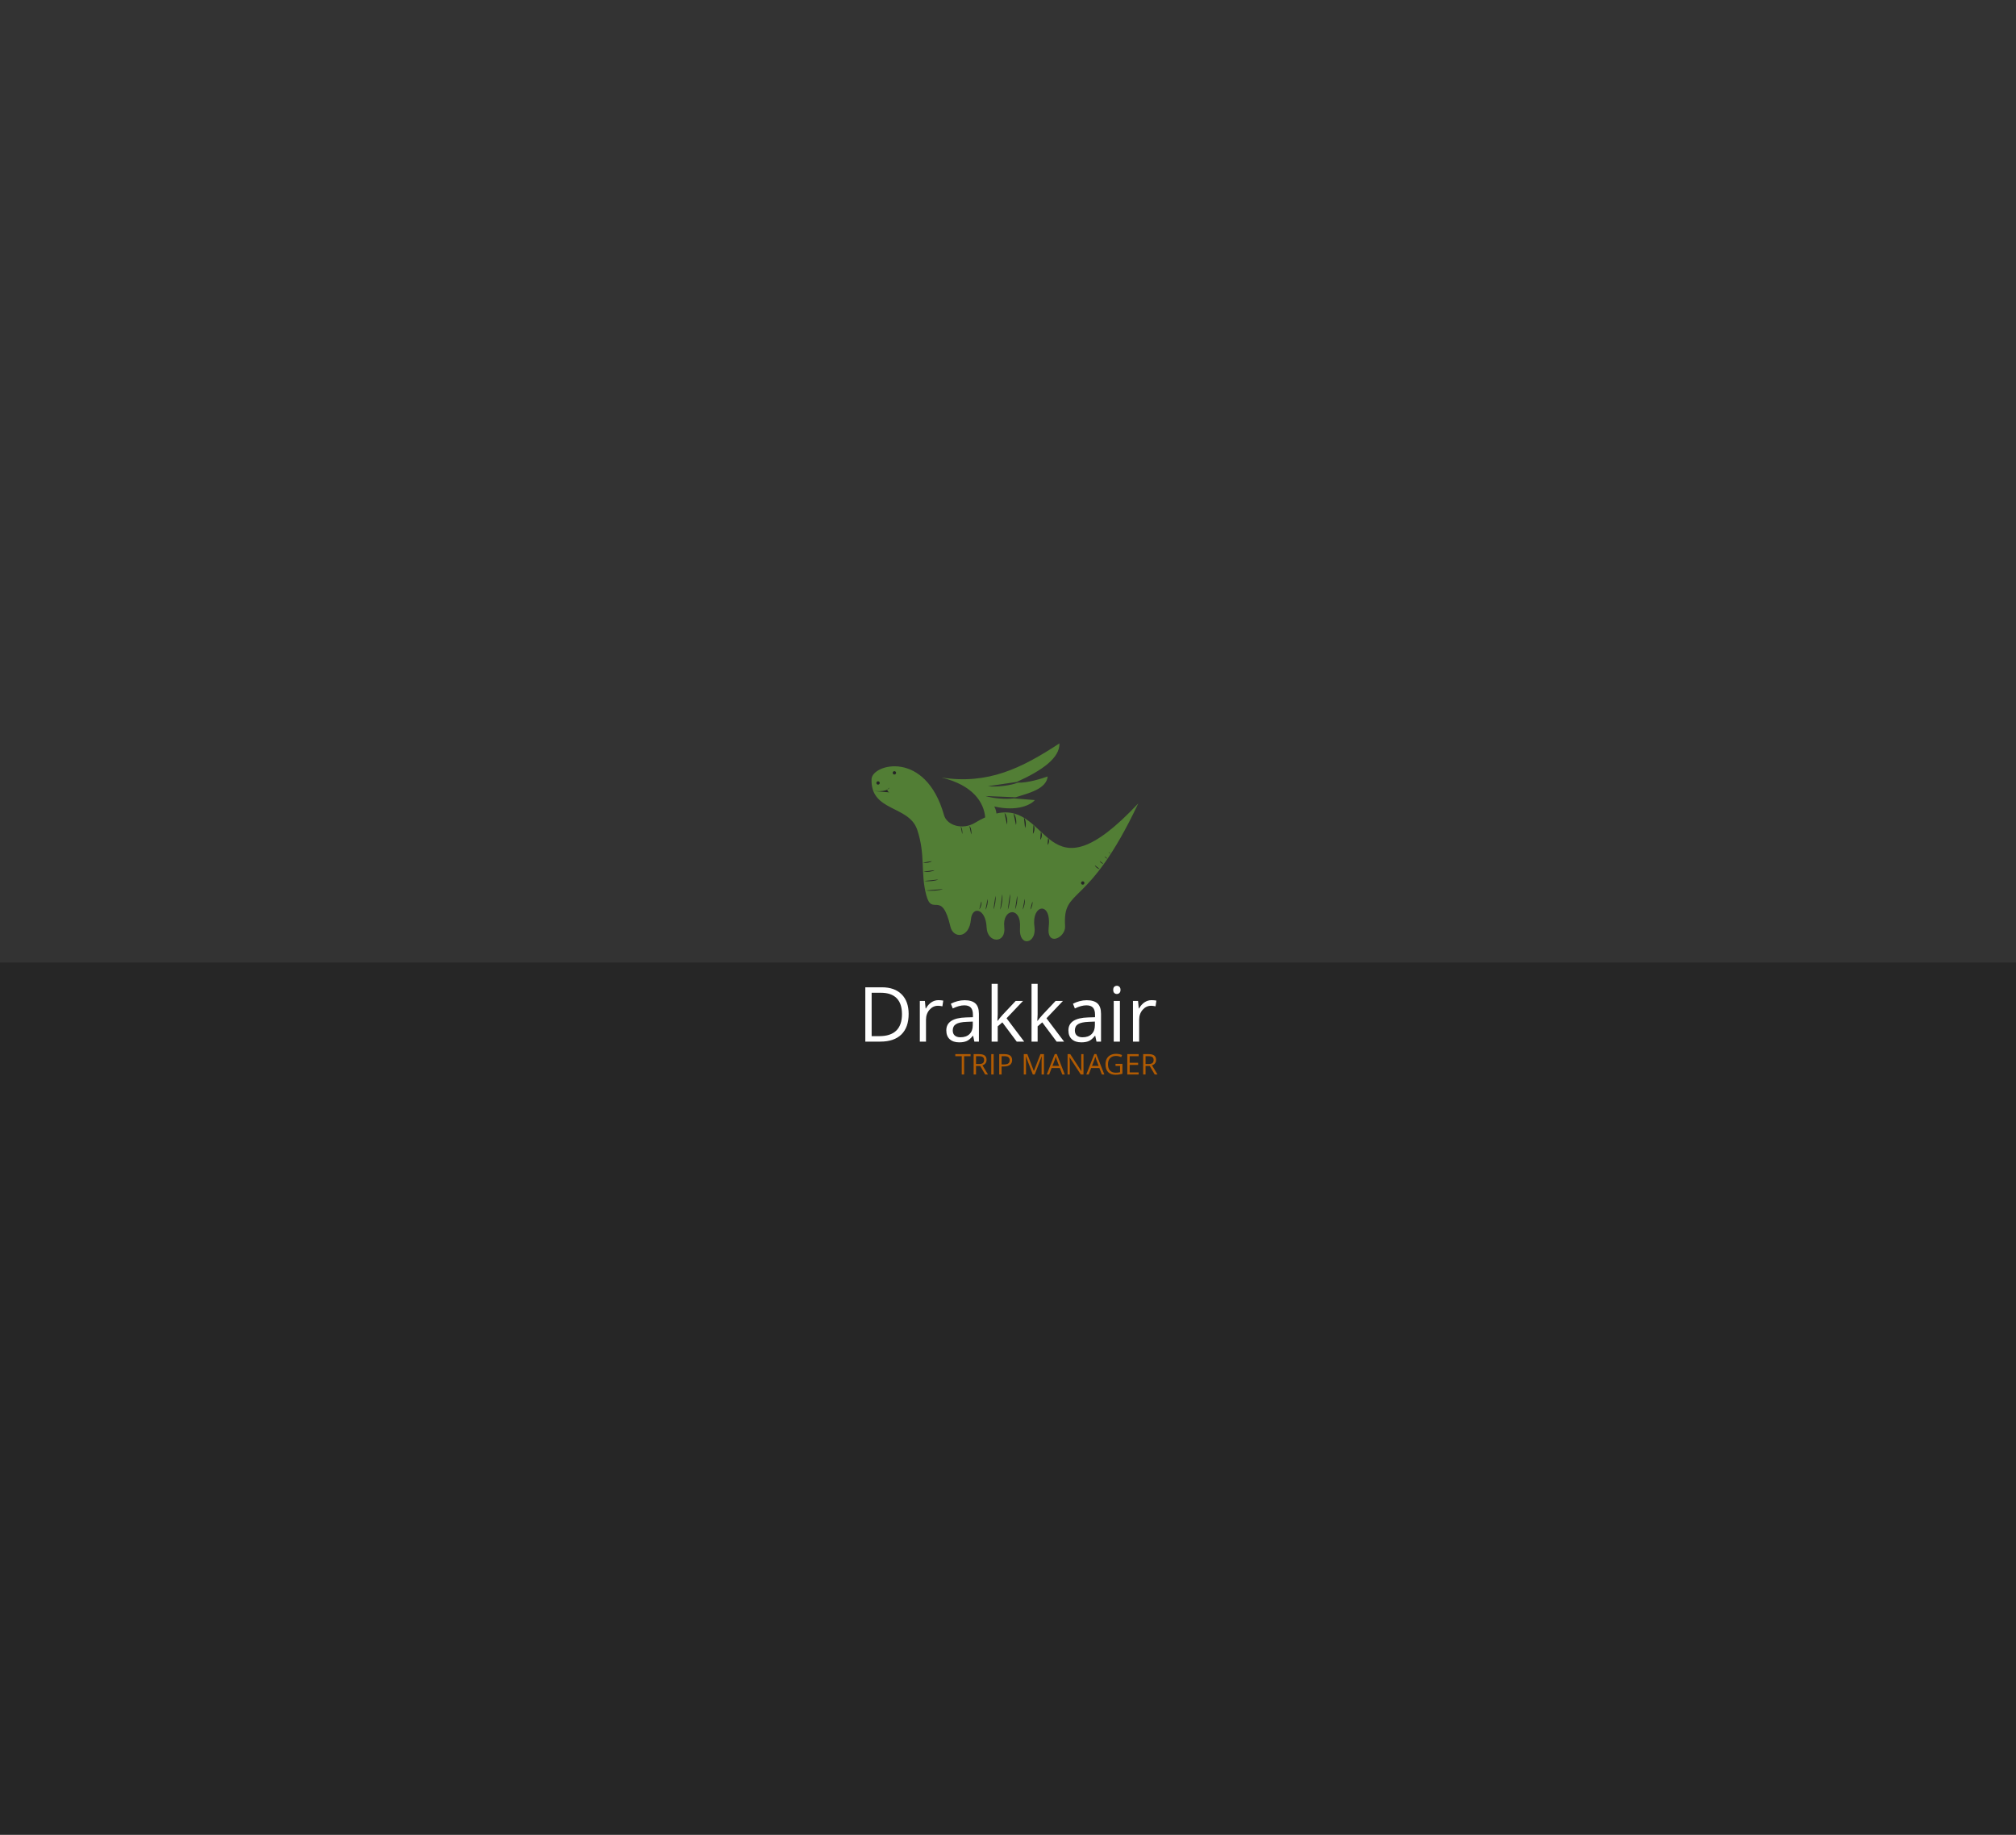
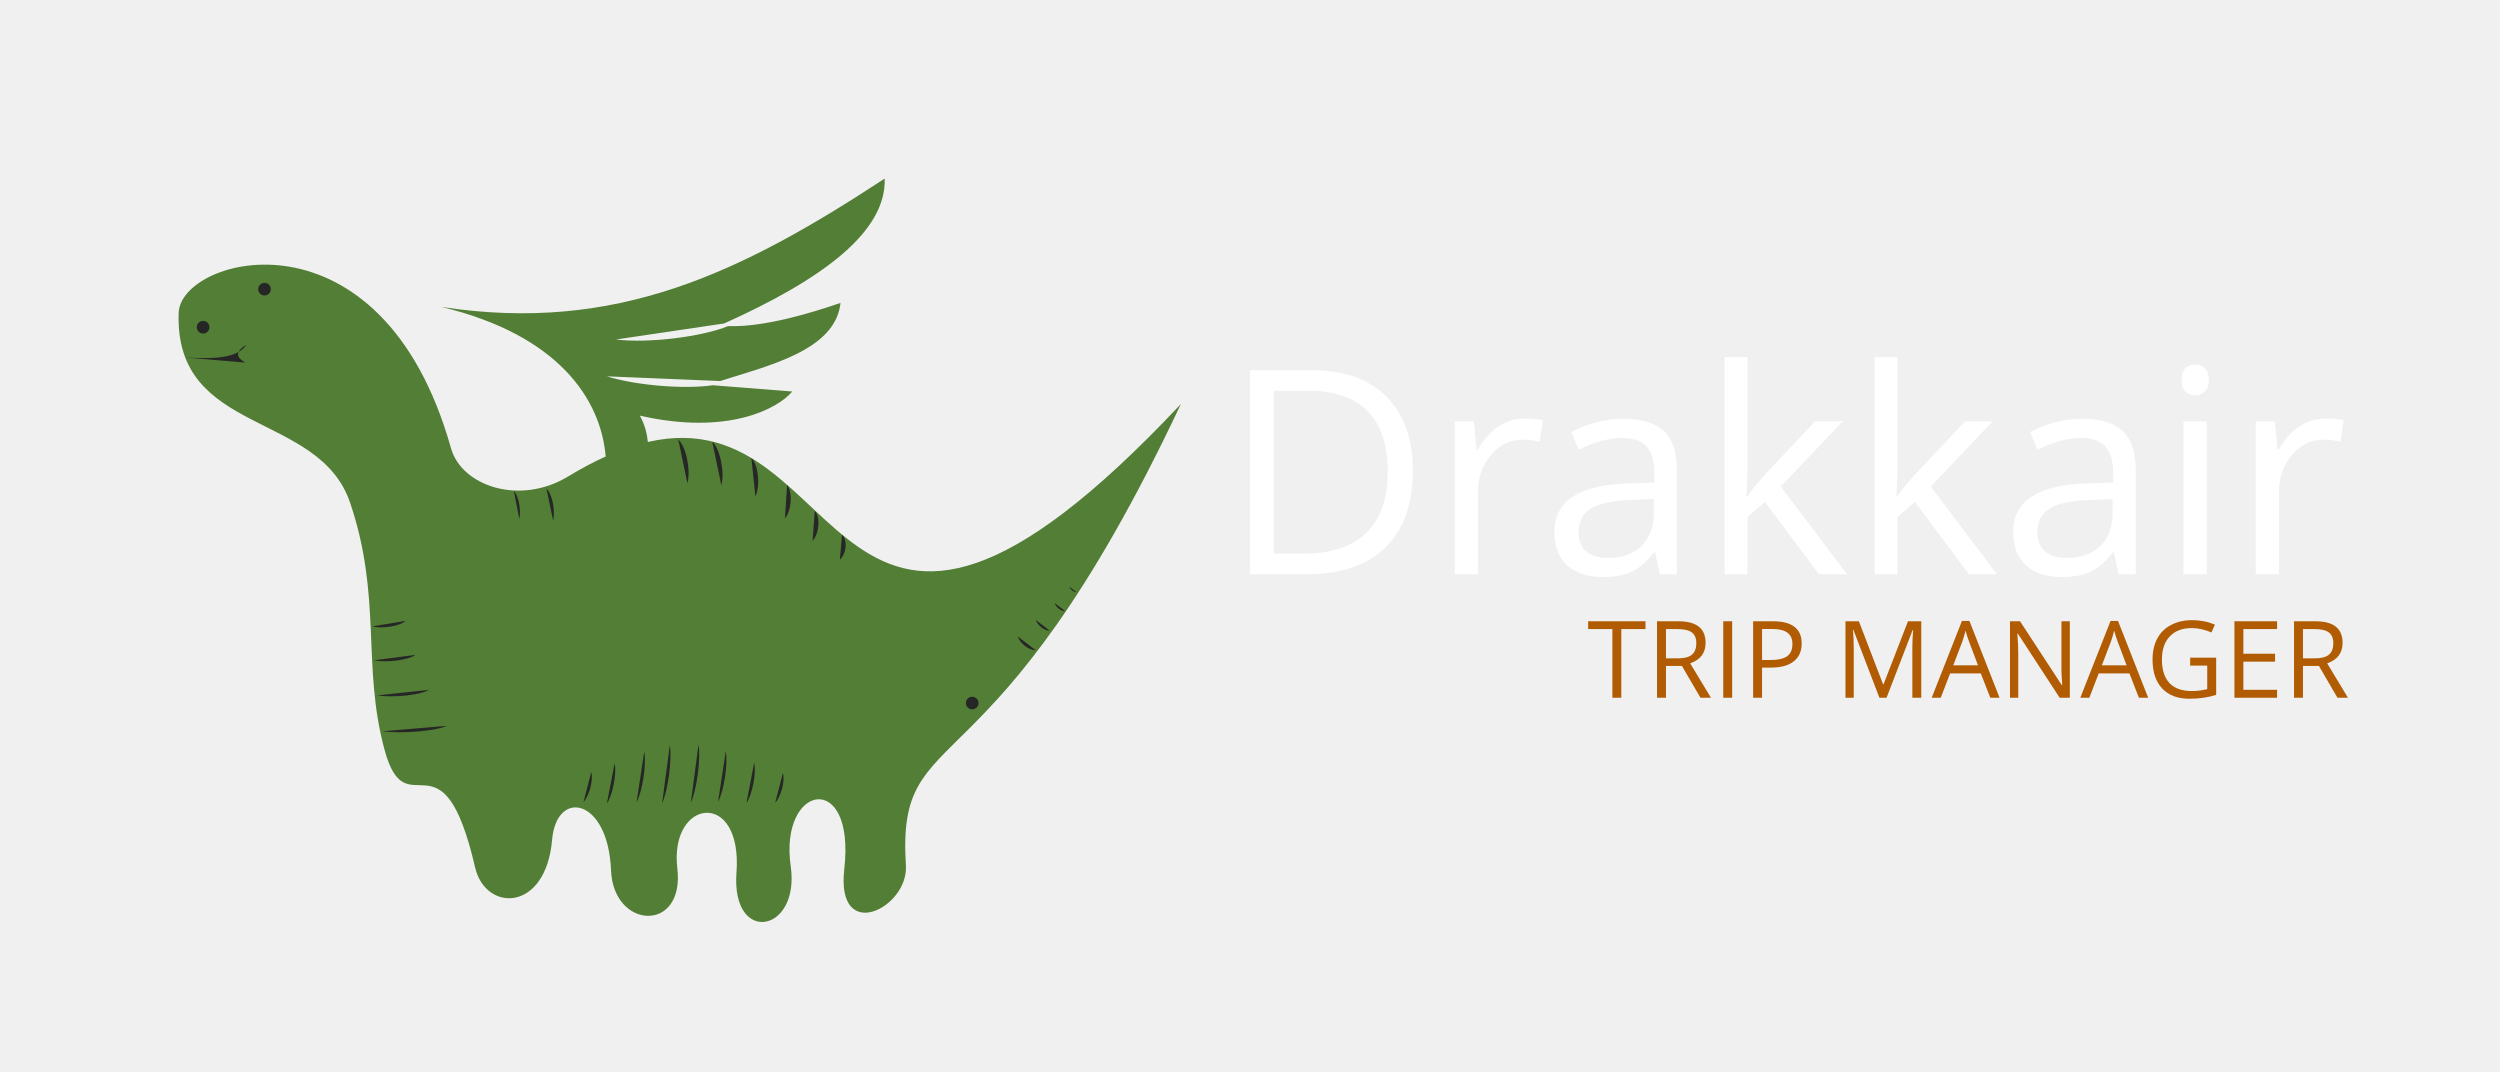
- <svg xmlns="http://www.w3.org/2000/svg" width="1060.558" height="964.923" id="svg2" version="1.1">
+ <svg xmlns="http://www.w3.org/2000/svg" width="350" height="150" id="svg2" version="1.1">
  <defs id="defs4">
    <filter x="0" y="0" width="1" height="1" color-interpolation-filters="sRGB" id="filter3958">
      <feColorMatrix type="saturate" values="1" result="fbSourceGraphic" id="feColorMatrix3960" />
      <feColorMatrix in="fbSourceGraphic" values="-1 0 0 0 1 0 -1 0 0 1 0 0 -1 0 1 0 0 0 1 0 " id="feColorMatrix3962" />
    </filter>
  </defs>
-   <g id="layer1" transform="translate(155.282,237.6361)">
-     <rect y="226.932" x="696.246" height="71" width="459" id="rect4344" style="fill:#ffff00;fill-opacity:1;stroke:none" />
-     <rect style="fill:#333333;fill-opacity:1;stroke:none" id="rect3867" width="1060.558" height="964.923" x="-155.282" y="-237.636" />
-     <rect y="268.614" x="-155.282" height="458.673" width="1060.558" id="rect3869" style="fill:#262626;fill-opacity:1;stroke:none" />
-     <text id="text3930" y="310.192" x="296.013" style="font-size:40px;font-style:normal;font-weight:normal;line-height:125%;letter-spacing:0px;word-spacing:0px;fill:#ffffff;fill-opacity:1;stroke:none;font-family:Sans" xml:space="preserve">
-       <tspan style="font-style:normal;font-variant:normal;font-weight:normal;font-stretch:normal;fill:#ffffff;fill-opacity:1;font-family:Open Sans;-inkscape-font-specification:Open Sans" y="310.192" x="296.013" id="tspan3932">Drakkair</tspan>
+   <g id="layer1" transform="translate(155.282,-27.2871)">
+     <text id="text3930" y="107.678" x="15.793" style="font-size:40px;font-style:normal;font-weight:normal;line-height:125%;letter-spacing:0px;word-spacing:0px;fill:#ffffff;fill-opacity:1;stroke:none;font-family:Sans" xml:space="preserve">
+       <tspan style="font-style:normal;font-variant:normal;font-weight:normal;font-stretch:normal;fill:#ffffff;fill-opacity:1;font-family:Open Sans;-inkscape-font-specification:Open Sans" y="107.678" x="15.793" id="tspan3932">Drakkair</tspan>
    </text>
-     <text id="text3954" y="327.482" x="347.153" style="font-size:15px;font-style:normal;font-variant:normal;font-weight:normal;font-stretch:normal;line-height:125%;letter-spacing:0px;word-spacing:0px;fill:#b15b02;fill-opacity:1;stroke:none;font-family:Open Sans;-inkscape-font-specification:Open Sans" xml:space="preserve">
-       <tspan id="tspan3956" y="327.482" x="347.153">TRIP MANAGER</tspan>
+     <text id="text3954" y="124.968" x="66.933" style="font-size:15px;font-style:normal;font-variant:normal;font-weight:normal;font-stretch:normal;line-height:125%;letter-spacing:0px;word-spacing:0px;fill:#b15b02;fill-opacity:1;stroke:none;font-family:Open Sans;-inkscape-font-specification:Open Sans" xml:space="preserve">
+       <tspan id="tspan3956" y="124.968" x="66.933">TRIP MANAGER</tspan>
    </text>
-     <g id="g4278">
-       <path id="path3964" d="M 402.062,153.344 C 381.983,166.504 364.481,175.076 340,171.312 c 16.494,3.954 22.328,13.01 23,20.938 -1.664,0.751 -3.415,1.682 -5.281,2.812 -6.724,4.074 -14.877,1.358 -16.375,-3.969 -9.728,-34.58 -37.843,-26.851 -38.125,-18.969 -0.617,17.251 19.611,13.648 24,26.594 4.486,13.233 1.636,22.795 4.812,34.562 3.082,11.42 8.066,-3.51 12.688,16.5 1.444,6.255 9.898,6.327 10.781,-3.875 0.623,-7.192 7.852,-5.849 8.25,4.281 0.326,8.306 10.354,8.785 9.281,-0.281 -1.155,-9.762 9.153,-11.158 8.281,0.594 -0.757,10.202 8.925,8.463 7.594,-0.875 -1.65,-11.573 9.092,-13.553 7.5,0.375 -1.207,10.555 9.005,5.49 8.625,-0.5 -1.342,-21.159 11.927,-8.183 38.5,-64.594 -49.684,52.918 -45.851,-1.302 -74.625,5.312 -0.12,-1.227 -0.446,-2.468 -1.125,-3.688 12.32,2.816 19.339,-0.98 21.344,-3.375 l -11.094,-0.875 -0.062,0 c -3.778,0.562 -10.571,0.071 -14.812,-1.25 l 15.875,0.656 c 6.682,-2.142 16.147,-4.276 16.844,-10.938 -3.984,1.368 -10.67,3.431 -15.75,3.25 -3.504,1.464 -11.09,2.439 -15.688,1.875 l 15.156,-2.25 c 13.676,-6.159 22.702,-12.771 22.469,-20.281 z" style="fill:#527e35;fill-opacity:1;stroke:none" />
-       <path transform="matrix(1.176471,0,0,1.176471,-55.63007,-29.79393)" d="m 315.988,168.832 c 0,0.415 -0.336,0.751 -0.751,0.751 -0.415,0 -0.751,-0.336 -0.751,-0.751 0,-0.415 0.336,-0.751 0.751,-0.751 0.415,0 0.751,0.336 0.751,0.751 z" id="path3966" style="fill:#262626;fill-opacity:1;stroke:none" />
-       <path style="fill:#262626;fill-opacity:1;stroke:none" id="path3968" d="m 315.988,168.832 c 0,0.415 -0.336,0.751 -0.751,0.751 -0.415,0 -0.751,-0.336 -0.751,-0.751 0,-0.415 0.336,-0.751 0.751,-0.751 0.415,0 0.751,0.336 0.751,0.751 z" transform="matrix(1.176471,0,0,1.176471,-64.22583,-24.46853)" />
-       <path id="path3970" d="m 304.211,178.4 c 3.487,0.157 7.094,0.258 8.507,-1.79 -1.709,0.997 -1.405,1.793 -0.177,2.497" style="fill:#262626;fill-opacity:1;stroke:none" />
-       <path transform="matrix(1.176471,0,0,1.176471,43.4454,28.14224)" d="m 315.988,168.832 c 0,0.415 -0.336,0.751 -0.751,0.751 -0.415,0 -0.751,-0.336 -0.751,-0.751 0,-0.415 0.336,-0.751 0.751,-0.751 0.415,0 0.751,0.336 0.751,0.751 z" id="path3966-4" style="fill:#262626;fill-opacity:1;stroke:none" />
-       <path id="path4000" d="m 423.188,219.366 c -0.874,0.062 -2.214,-0.961 -2.488,-1.905" style="fill:#262626;fill-opacity:1;stroke:none" />
-       <path style="fill:#262626;fill-opacity:1;stroke:none" d="m 425.157,216.633 c -0.676,0.048 -1.713,-0.744 -1.926,-1.475" id="path4002" />
-       <path id="path4004" d="m 427.345,213.914 c -0.526,0.037 -1.333,-0.579 -1.498,-1.147" style="fill:#262626;fill-opacity:1;stroke:none" />
-       <path style="fill:#262626;fill-opacity:1;stroke:none" d="m 428.907,211.243 c -0.345,0.025 -0.874,-0.38 -0.982,-0.752" id="path4006" />
-       <path id="path4000-0" d="m 334.965,215.276 c -0.756,0.722 -3.249,1.132 -4.634,0.758" style="fill:#262626;fill-opacity:1;stroke:none" />
-       <path style="fill:#262626;fill-opacity:1;stroke:none" d="m 336.371,220.026 c -0.945,0.722 -4.059,1.132 -5.79,0.758" id="path4026" />
-       <path id="path4028" d="m 338.246,224.932 c -1.174,0.722 -5.045,1.132 -7.197,0.758" style="fill:#262626;fill-opacity:1;stroke:none" />
-       <path style="fill:#262626;fill-opacity:1;stroke:none" d="m 340.746,229.963 c -1.46,0.722 -6.272,1.132 -8.947,0.758" id="path4030" />
-       <path id="path4000-0-9" d="m 350.149,197.079 c 0.645,0.629 1.054,2.741 0.756,3.927" style="fill:#262626;fill-opacity:1;stroke:none" />
+     <g id="g4278" transform="translate(-433.487,-101.057)">
+       <path id="path3964" d="m 402.062,153.344 c -20.079,13.16 -37.581,21.732 -62.062,17.968 16.494,3.955 22.328,13.01 23,20.938 -1.664,0.751 -3.415,1.682 -5.281,2.812 -6.724,4.075 -14.877,1.358 -16.375,-3.968 -9.728,-34.58 -37.843,-26.851 -38.125,-18.969 -0.617,17.251 19.611,13.648 24,26.594 4.486,13.232 1.636,22.795 4.812,34.562 3.083,11.42 8.066,-3.51 12.688,16.5 1.444,6.255 9.898,6.328 10.781,-3.875 0.623,-7.191 7.852,-5.849 8.25,4.281 0.326,8.307 10.354,8.786 9.281,-0.281 -1.155,-9.761 9.153,-11.158 8.281,0.594 -0.756,10.202 8.926,8.463 7.594,-0.875 -1.65,-11.573 9.092,-13.553 7.5,0.375 -1.206,10.555 9.005,5.49 8.625,-0.5 -1.342,-21.159 11.928,-8.183 38.5,-64.594 -49.684,52.918 -45.851,-1.302 -74.625,5.313 -0.12,-1.227 -0.446,-2.469 -1.125,-3.688 12.321,2.816 19.34,-0.98 21.344,-3.375 l -11.094,-0.875 -0.06,0 c -3.778,0.562 -10.571,0.07 -14.813,-1.25 l 15.875,0.656 c 6.682,-2.141 16.148,-4.275 16.844,-10.937 -3.984,1.368 -10.67,3.431 -15.75,3.25 -3.504,1.464 -11.09,2.439 -15.688,1.875 l 15.157,-2.25 c 13.676,-6.159 22.702,-12.771 22.468,-20.281 z" style="fill:#527e35;fill-opacity:1;stroke:none" />
+       <path transform="matrix(1.17647,0,0,1.17647,-55.6301,-29.7939)" d="m 315.988,168.832 c 0,0.415 -0.336,0.751 -0.751,0.751 -0.415,0 -0.751,-0.336 -0.751,-0.751 0,-0.415 0.336,-0.751 0.751,-0.751 0.415,0 0.751,0.336 0.751,0.751 z" id="path3966" style="fill:#262626;fill-opacity:1;stroke:none" />
+       <path style="fill:#262626;fill-opacity:1;stroke:none" id="path3968" d="m 315.988,168.832 c 0,0.415 -0.336,0.751 -0.751,0.751 -0.415,0 -0.751,-0.336 -0.751,-0.751 0,-0.415 0.336,-0.751 0.751,-0.751 0.415,0 0.751,0.336 0.751,0.751 z" transform="matrix(1.17647,0,0,1.17647,-64.2258,-24.4685)" />
+       <path id="path3970" d="m 304.211,178.4 c 3.486,0.157 7.094,0.258 8.507,-1.79 -1.709,0.998 -1.405,1.794 -0.177,2.497" style="fill:#262626;fill-opacity:1;stroke:none" />
+       <path transform="matrix(1.17647,0,0,1.17647,43.4454,28.1422)" d="m 315.988,168.832 c 0,0.415 -0.336,0.751 -0.751,0.751 -0.415,0 -0.751,-0.336 -0.751,-0.751 0,-0.415 0.336,-0.751 0.751,-0.751 0.415,0 0.751,0.336 0.751,0.751 z" id="path3966-4" style="fill:#262626;fill-opacity:1;stroke:none" />
+       <path id="path4000" d="m 423.188,219.366 c -0.873,0.06 -2.213,-0.961 -2.487,-1.905" style="fill:#262626;fill-opacity:1;stroke:none" />
+       <path style="fill:#262626;fill-opacity:1;stroke:none" d="m 425.157,216.633 c -0.676,0.05 -1.713,-0.744 -1.925,-1.475" id="path4002" />
+       <path id="path4004" d="m 427.345,213.914 c -0.526,0.04 -1.333,-0.578 -1.498,-1.146" style="fill:#262626;fill-opacity:1;stroke:none" />
+       <path style="fill:#262626;fill-opacity:1;stroke:none" d="m 428.907,211.243 c -0.345,0.03 -0.874,-0.379 -0.982,-0.752" id="path4006" />
+       <path id="path4000-0" d="m 334.965,215.276 c -0.756,0.722 -3.249,1.132 -4.635,0.758" style="fill:#262626;fill-opacity:1;stroke:none" />
+       <path style="fill:#262626;fill-opacity:1;stroke:none" d="m 336.371,220.026 c -0.945,0.722 -4.06,1.132 -5.791,0.758" id="path4026" />
+       <path id="path4028" d="m 338.246,224.932 c -1.174,0.722 -5.046,1.132 -7.197,0.758" style="fill:#262626;fill-opacity:1;stroke:none" />
+       <path style="fill:#262626;fill-opacity:1;stroke:none" d="m 340.746,229.963 c -1.46,0.722 -6.273,1.132 -8.947,0.758" id="path4030" />
+       <path id="path4000-0-9" d="m 350.149,197.079 c 0.645,0.629 1.054,2.742 0.756,3.928" style="fill:#262626;fill-opacity:1;stroke:none" />
      <path style="fill:#262626;fill-opacity:1;stroke:none" d="m 354.711,196.767 c 0.787,0.708 1.285,3.089 0.922,4.425" id="path4050" />
-       <path id="path4052" d="m 373.169,189.892 c 1.086,0.979 1.775,4.267 1.274,6.113" style="fill:#262626;fill-opacity:1;stroke:none" />
-       <path style="fill:#262626;fill-opacity:1;stroke:none" d="m 377.919,190.173 c 1.086,0.979 1.775,4.267 1.274,6.113" id="path4054" />
-       <path id="path4056" d="m 383.395,192.455 c 0.968,0.952 1.279,3.861 0.572,5.405" style="fill:#262626;fill-opacity:1;stroke:none" />
-       <path style="fill:#262626;fill-opacity:1;stroke:none" d="m 388.4,196.25 c 0.799,0.986 0.638,3.505 -0.305,4.681" id="path4058" />
-       <path id="path4060" d="m 392.275,199.875 c 0.799,0.881 0.638,3.131 -0.305,4.181" style="fill:#262626;fill-opacity:1;stroke:none" />
+       <path id="path4052" d="m 373.169,189.892 c 1.086,0.979 1.775,4.267 1.273,6.113" style="fill:#262626;fill-opacity:1;stroke:none" />
+       <path style="fill:#262626;fill-opacity:1;stroke:none" d="m 377.919,190.173 c 1.086,0.979 1.775,4.267 1.273,6.113" id="path4054" />
+       <path id="path4056" d="m 383.395,192.455 c 0.968,0.952 1.279,3.86 0.572,5.405" style="fill:#262626;fill-opacity:1;stroke:none" />
+       <path style="fill:#262626;fill-opacity:1;stroke:none" d="m 388.4,196.25 c 0.798,0.987 0.637,3.505 -0.306,4.681" id="path4058" />
+       <path id="path4060" d="m 392.275,199.875 c 0.798,0.881 0.637,3.131 -0.306,4.181" style="fill:#262626;fill-opacity:1;stroke:none" />
      <path style="fill:#262626;fill-opacity:1;stroke:none" d="m 396.087,203.219 c 0.799,0.736 0.638,2.616 -0.305,3.493" id="path4062" />
-       <path id="path4000-8" d="m 360.977,236.444 c 0.33,1.015 -0.25,3.263 -1.081,4.176" style="fill:#262626;fill-opacity:1;stroke:none" />
-       <path style="fill:#262626;fill-opacity:1;stroke:none" d="m 364.248,235.207 c 0.33,1.37 -0.25,4.403 -1.081,5.634" id="path4154" />
-       <path id="path4156" d="m 368.402,233.571 c 0.33,1.725 -0.25,5.542 -1.081,7.093" style="fill:#262626;fill-opacity:1;stroke:none" />
-       <path style="fill:#262626;fill-opacity:1;stroke:none" d="m 371.982,232.643 c 0.33,1.982 -0.25,6.371 -1.081,8.153" id="path4158" />
-       <path id="path4160" d="m 376.003,232.555 c 0.33,1.982 -0.25,6.371 -1.081,8.153" style="fill:#262626;fill-opacity:1;stroke:none" />
-       <path id="path4156-8" d="m 379.812,233.522 c 0.33,1.725 -0.25,5.542 -1.081,7.093" style="fill:#262626;fill-opacity:1;stroke:none" />
-       <path style="fill:#262626;fill-opacity:1;stroke:none" d="m 383.79,235.135 c 0.33,1.37 -0.25,4.403 -1.081,5.634" id="path4154-2" />
-       <path id="path4000-8-4" d="m 387.811,236.571 c 0.33,1.015 -0.25,3.263 -1.081,4.176" style="fill:#262626;fill-opacity:1;stroke:none" />
-     </g>
-     <g id="g4313" transform="translate(422.718,30.68377)" style="fill:#527e35;fill-opacity:1;stroke:none">
-       <rect y="222.725" x="522.905" height="20" width="20" id="rect4247" style="fill:#527e35;fill-opacity:1;stroke:none" />
-       <rect style="fill:#527e35;fill-opacity:1;stroke:none" id="rect4309" width="4" height="4" x="506.905" y="222.725" />
-       <rect y="222.725" x="512.905" height="8" width="8" id="rect4311" style="fill:#527e35;fill-opacity:1;stroke:none" />
-     </g>
-     <g style="fill:#333333;fill-opacity:1;stroke:none" transform="translate(463.968,30.68377)" id="g4318">
-       <rect style="fill:#333333;fill-opacity:1;stroke:none" id="rect4320" width="20" height="20" x="522.905" y="222.725" />
-       <rect y="222.725" x="506.905" height="4" width="4" id="rect4322" style="fill:#333333;fill-opacity:1;stroke:none" />
-       <rect style="fill:#333333;fill-opacity:1;stroke:none" id="rect4324" width="8" height="8" x="512.905" y="222.725" />
-     </g>
-     <g id="g4326" transform="translate(504.718,30.68377)" style="fill:#262626;fill-opacity:1;stroke:none">
-       <rect y="222.725" x="522.905" height="20" width="20" id="rect4328" style="fill:#262626;fill-opacity:1;stroke:none" />
-       <rect style="fill:#262626;fill-opacity:1;stroke:none" id="rect4330" width="4" height="4" x="506.905" y="222.725" />
-       <rect y="222.725" x="512.905" height="8" width="8" id="rect4332" style="fill:#262626;fill-opacity:1;stroke:none" />
-     </g>
-     <g style="fill:#ffffff;fill-opacity:1;stroke:none" transform="translate(544.968,30.68377)" id="g4334">
-       <rect style="fill:#ffffff;fill-opacity:1;stroke:none" id="rect4336" width="20" height="20" x="522.905" y="222.725" />
-       <rect y="222.725" x="506.905" height="4" width="4" id="rect4338" style="fill:#ffffff;fill-opacity:1;stroke:none" />
-       <rect style="fill:#ffffff;fill-opacity:1;stroke:none" id="rect4340" width="8" height="8" x="512.905" y="222.725" />
-     </g>
-     <g id="g4346" transform="translate(584.9196,30.68377)" style="fill:#b15b02;fill-opacity:1;stroke:none">
-       <rect y="222.725" x="522.905" height="20" width="20" id="rect4348" style="fill:#b15b02;fill-opacity:1;stroke:none" />
-       <rect style="fill:#b15b02;fill-opacity:1;stroke:none" id="rect4350" width="4" height="4" x="506.905" y="222.725" />
-       <rect y="222.725" x="512.905" height="8" width="8" id="rect4352" style="fill:#b15b02;fill-opacity:1;stroke:none" />
+       <path id="path4000-8" d="m 360.977,236.444 c 0.33,1.015 -0.249,3.263 -1.081,4.176" style="fill:#262626;fill-opacity:1;stroke:none" />
+       <path style="fill:#262626;fill-opacity:1;stroke:none" d="m 364.248,235.207 c 0.33,1.369 -0.25,4.402 -1.081,5.634" id="path4154" />
+       <path id="path4156" d="m 368.402,233.571 c 0.33,1.725 -0.25,5.543 -1.081,7.093" style="fill:#262626;fill-opacity:1;stroke:none" />
+       <path style="fill:#262626;fill-opacity:1;stroke:none" d="m 371.982,232.643 c 0.33,1.983 -0.25,6.371 -1.081,8.154" id="path4158" />
+       <path id="path4160" d="m 376.003,232.555 c 0.33,1.982 -0.249,6.371 -1.081,8.153" style="fill:#262626;fill-opacity:1;stroke:none" />
+       <path id="path4156-8" d="m 379.812,233.522 c 0.33,1.724 -0.25,5.542 -1.081,7.092" style="fill:#262626;fill-opacity:1;stroke:none" />
+       <path style="fill:#262626;fill-opacity:1;stroke:none" d="m 383.79,235.135 c 0.33,1.37 -0.25,4.402 -1.082,5.634" id="path4154-2" />
+       <path id="path4000-8-4" d="m 387.811,236.571 c 0.33,1.015 -0.249,3.263 -1.081,4.176" style="fill:#262626;fill-opacity:1;stroke:none" />
    </g>
  </g>
</svg>
